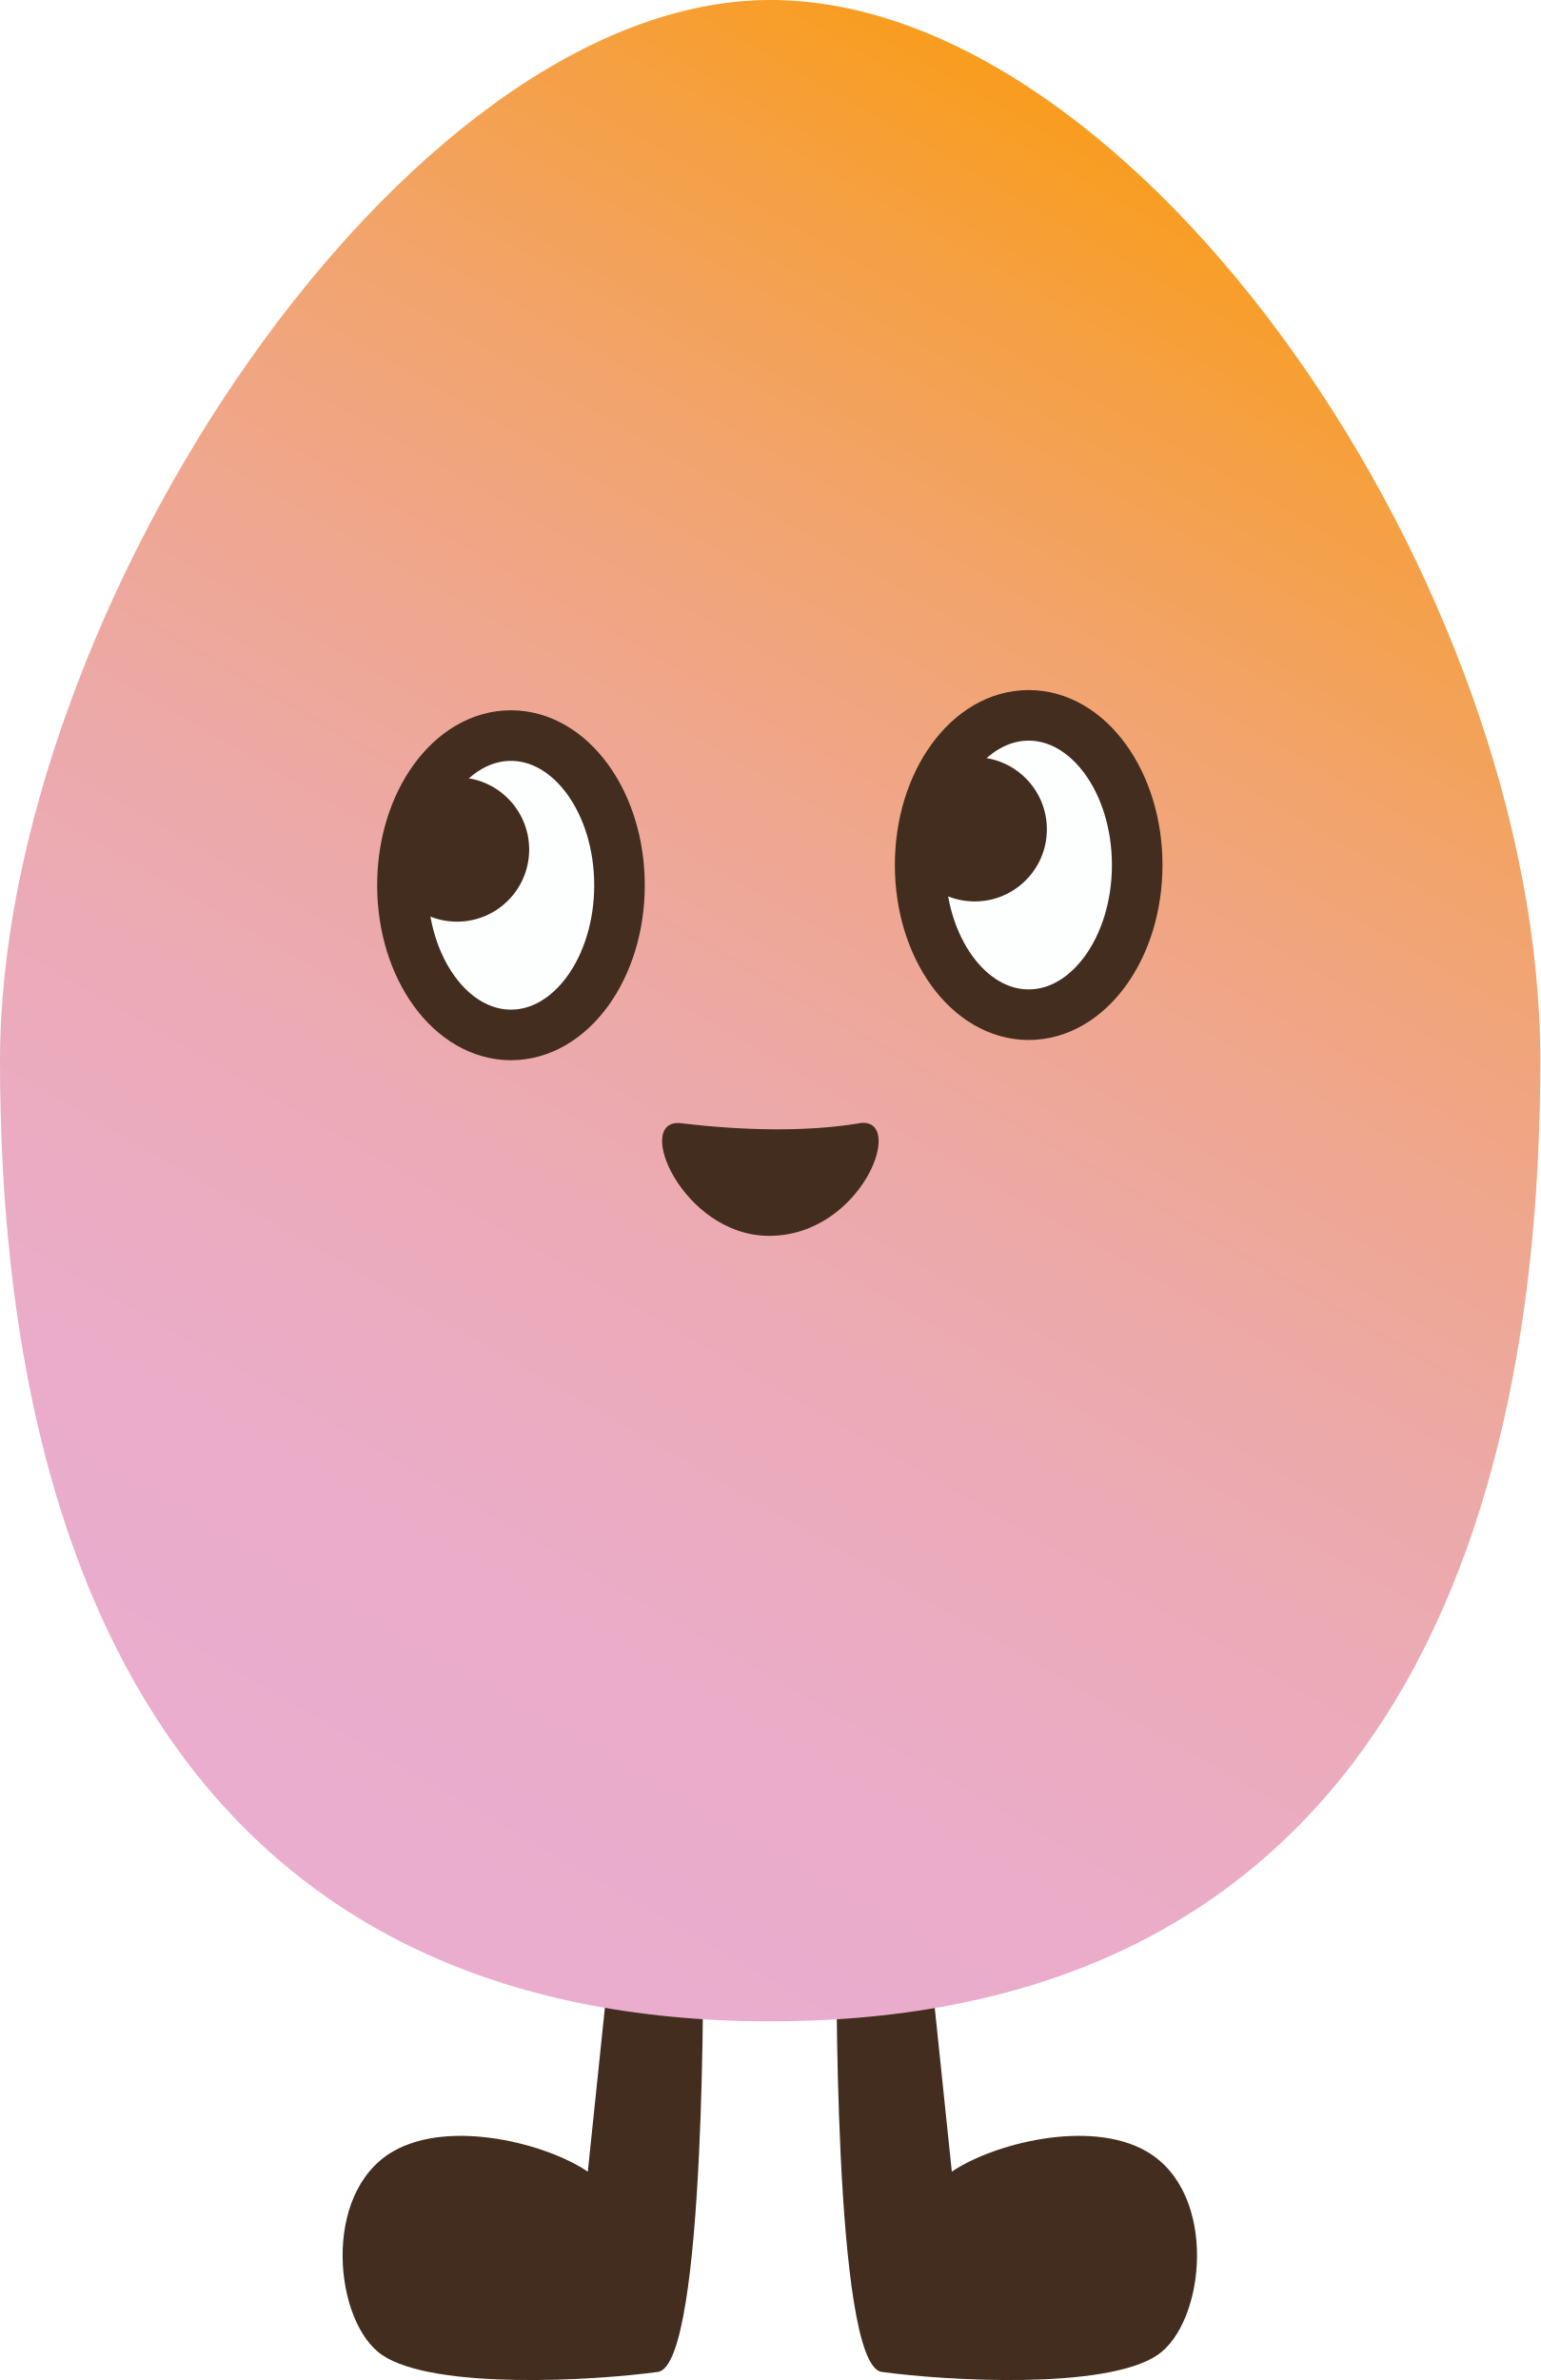
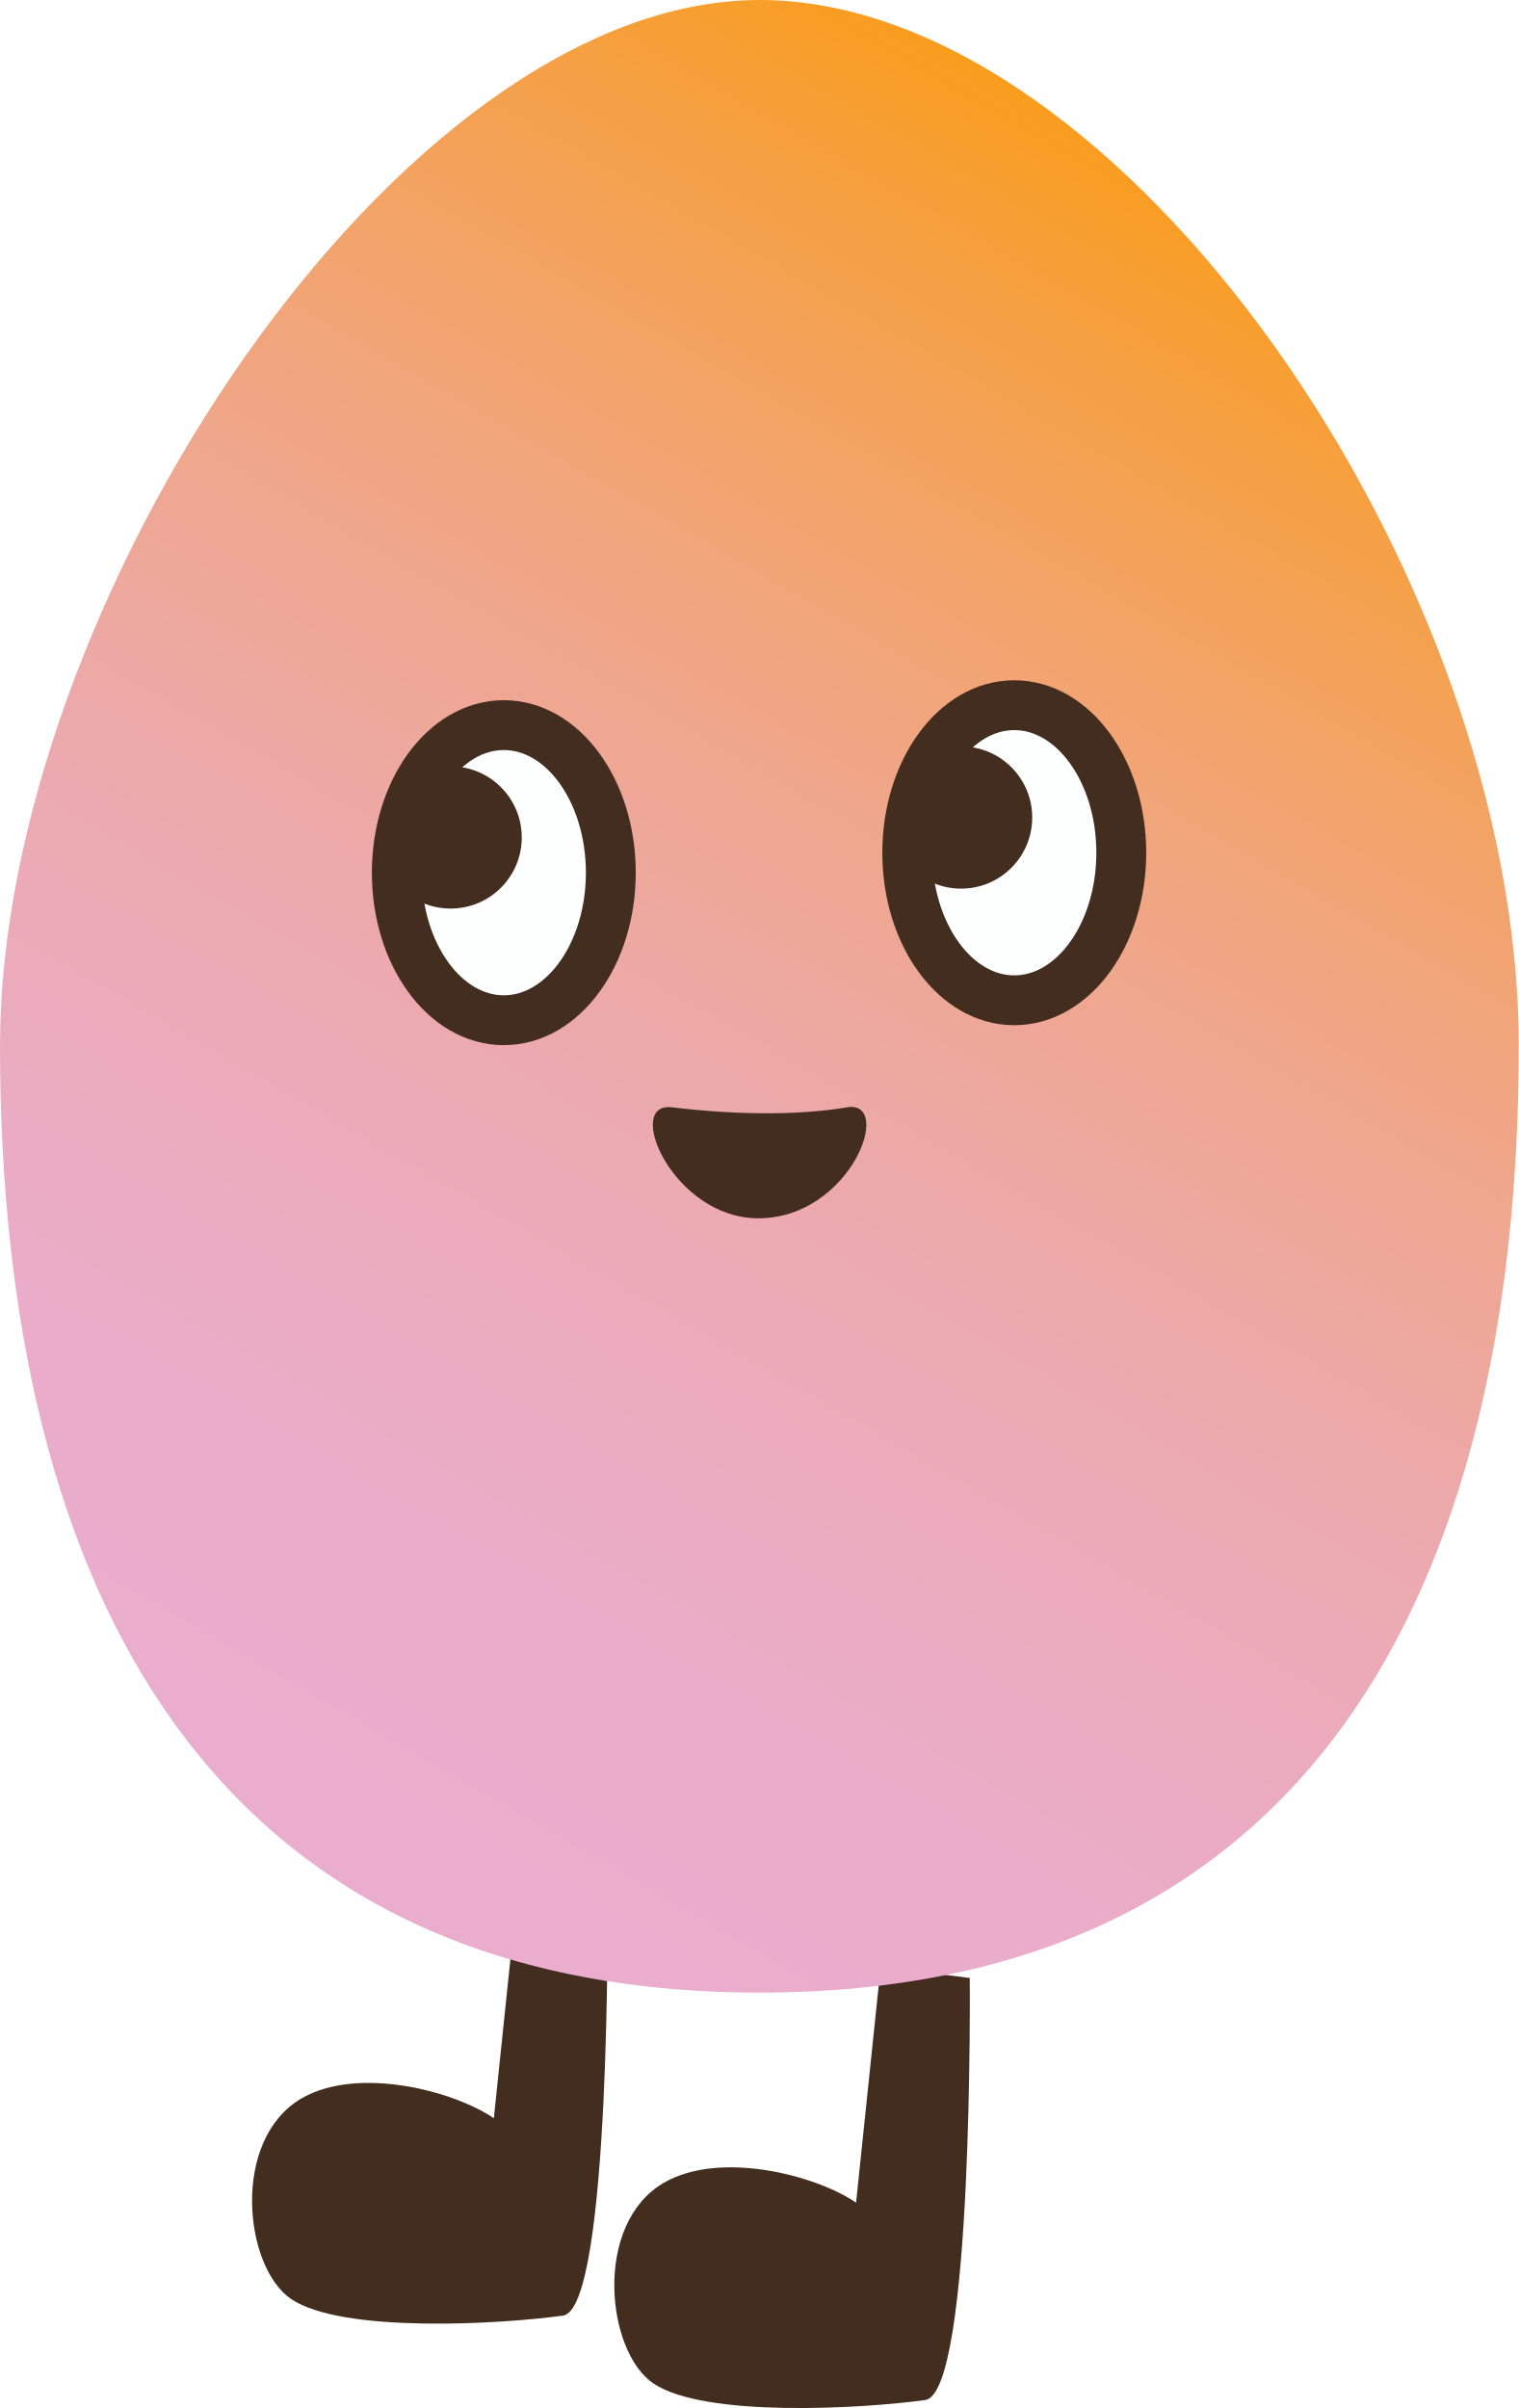
- <svg xmlns="http://www.w3.org/2000/svg" id="Layer_2" data-name="Layer 2" viewBox="0 0 22.85 35.3">
+ <svg xmlns="http://www.w3.org/2000/svg" id="Layer_2" data-name="Layer 2" viewBox="0 0 22.85 36.23">
  <defs>
    <style>
      .cls-1 {
        fill: url(#linear-gradient);
      }

      .cls-2 {
        fill: #fdfefe;
        stroke: #422d1e;
        stroke-miterlimit: 10;
        stroke-width: .75px;
      }

      .cls-3 {
        fill: #422d1e;
      }
    </style>
    <linearGradient id="linear-gradient" x1="19.01" y1="3.4" x2="4.73" y2="28.13" gradientUnits="userSpaceOnUse">
      <stop offset="0" stop-color="#f99d1e" />
      <stop offset=".11" stop-color="#f5a045" />
      <stop offset=".25" stop-color="#f2a46e" />
      <stop offset=".4" stop-color="#efa791" />
      <stop offset=".54" stop-color="#eca9ab" />
      <stop offset=".69" stop-color="#ebabbe" />
      <stop offset=".84" stop-color="#eaacca" />
      <stop offset="1" stop-color="#eaadce" />
    </linearGradient>
  </defs>
  <g id="Layer_1-2" data-name="Layer 1">
-     <path class="cls-3" d="M13.08,35.18c.94.13,3.32.27,4.09-.25.71-.48.91-2.4-.16-3.02-.85-.49-2.29-.11-2.89.3l-.37-3.55-1.34.17s-.06,6.25.67,6.35Z" />
-     <path class="cls-3" d="M9.76,35.18c-.94.13-3.32.27-4.09-.25-.71-.48-.91-2.4.16-3.02.85-.49,2.29-.11,2.89.3l.37-3.55,1.34.17s.06,6.25-.67,6.35Z" />
-     <path class="cls-1" d="M22.85,15.73c0,8.28-3.23,14.25-11.42,14.25S0,24.01,0,15.73C0,9.12,5.98,0,11.43,0s11.42,8.68,11.42,15.73Z" />
-     <path class="cls-3" d="M12.74,16.66c.72-.12.06,1.67-1.33,1.67-1.29,0-2.03-1.76-1.3-1.67.91.11,1.86.13,2.64,0Z" />
    <g>
-       <ellipse class="cls-2" cx="15.26" cy="12.83" rx="1.61" ry="2.22" />
-       <circle class="cls-3" cx="14.46" cy="12.3" r="1.07" />
-       <ellipse class="cls-2" cx="7.58" cy="13.13" rx="1.61" ry="2.22" />
-       <circle class="cls-3" cx="6.78" cy="12.6" r="1.07" />
+       <path class="cls-3" d="M8.47,34.84c-.94.13-3.32.27-4.09-.25-.71-.48-.91-2.4.16-3.02.85-.49,2.29-.11,2.89.3l.37-3.55,1.34.17s.06,6.25-.67,6.35Z" />
+       <path class="cls-3" d="M13.92,36.11c-.94.13-3.32.27-4.09-.25-.71-.48-.91-2.4.16-3.02.85-.49,2.29-.11,2.89.3l.37-3.55,1.34.17s.06,6.25-.67,6.35Z" />
+       <path class="cls-1" d="M22.85,15.73c0,8.28-3.23,14.25-11.42,14.25S0,24.01,0,15.73C0,9.12,5.98,0,11.43,0s11.42,8.68,11.42,15.73Z" />
+       <path class="cls-3" d="M12.74,16.66c.72-.12.06,1.67-1.33,1.67-1.29,0-2.03-1.76-1.3-1.67.91.11,1.86.13,2.64,0Z" />
+       <g>
+         <ellipse class="cls-2" cx="15.26" cy="12.83" rx="1.61" ry="2.22" />
+         <circle class="cls-3" cx="14.46" cy="12.3" r="1.07" />
+         <ellipse class="cls-2" cx="7.58" cy="13.13" rx="1.61" ry="2.22" />
+         <circle class="cls-3" cx="6.78" cy="12.6" r="1.07" />
+       </g>
    </g>
  </g>
</svg>
